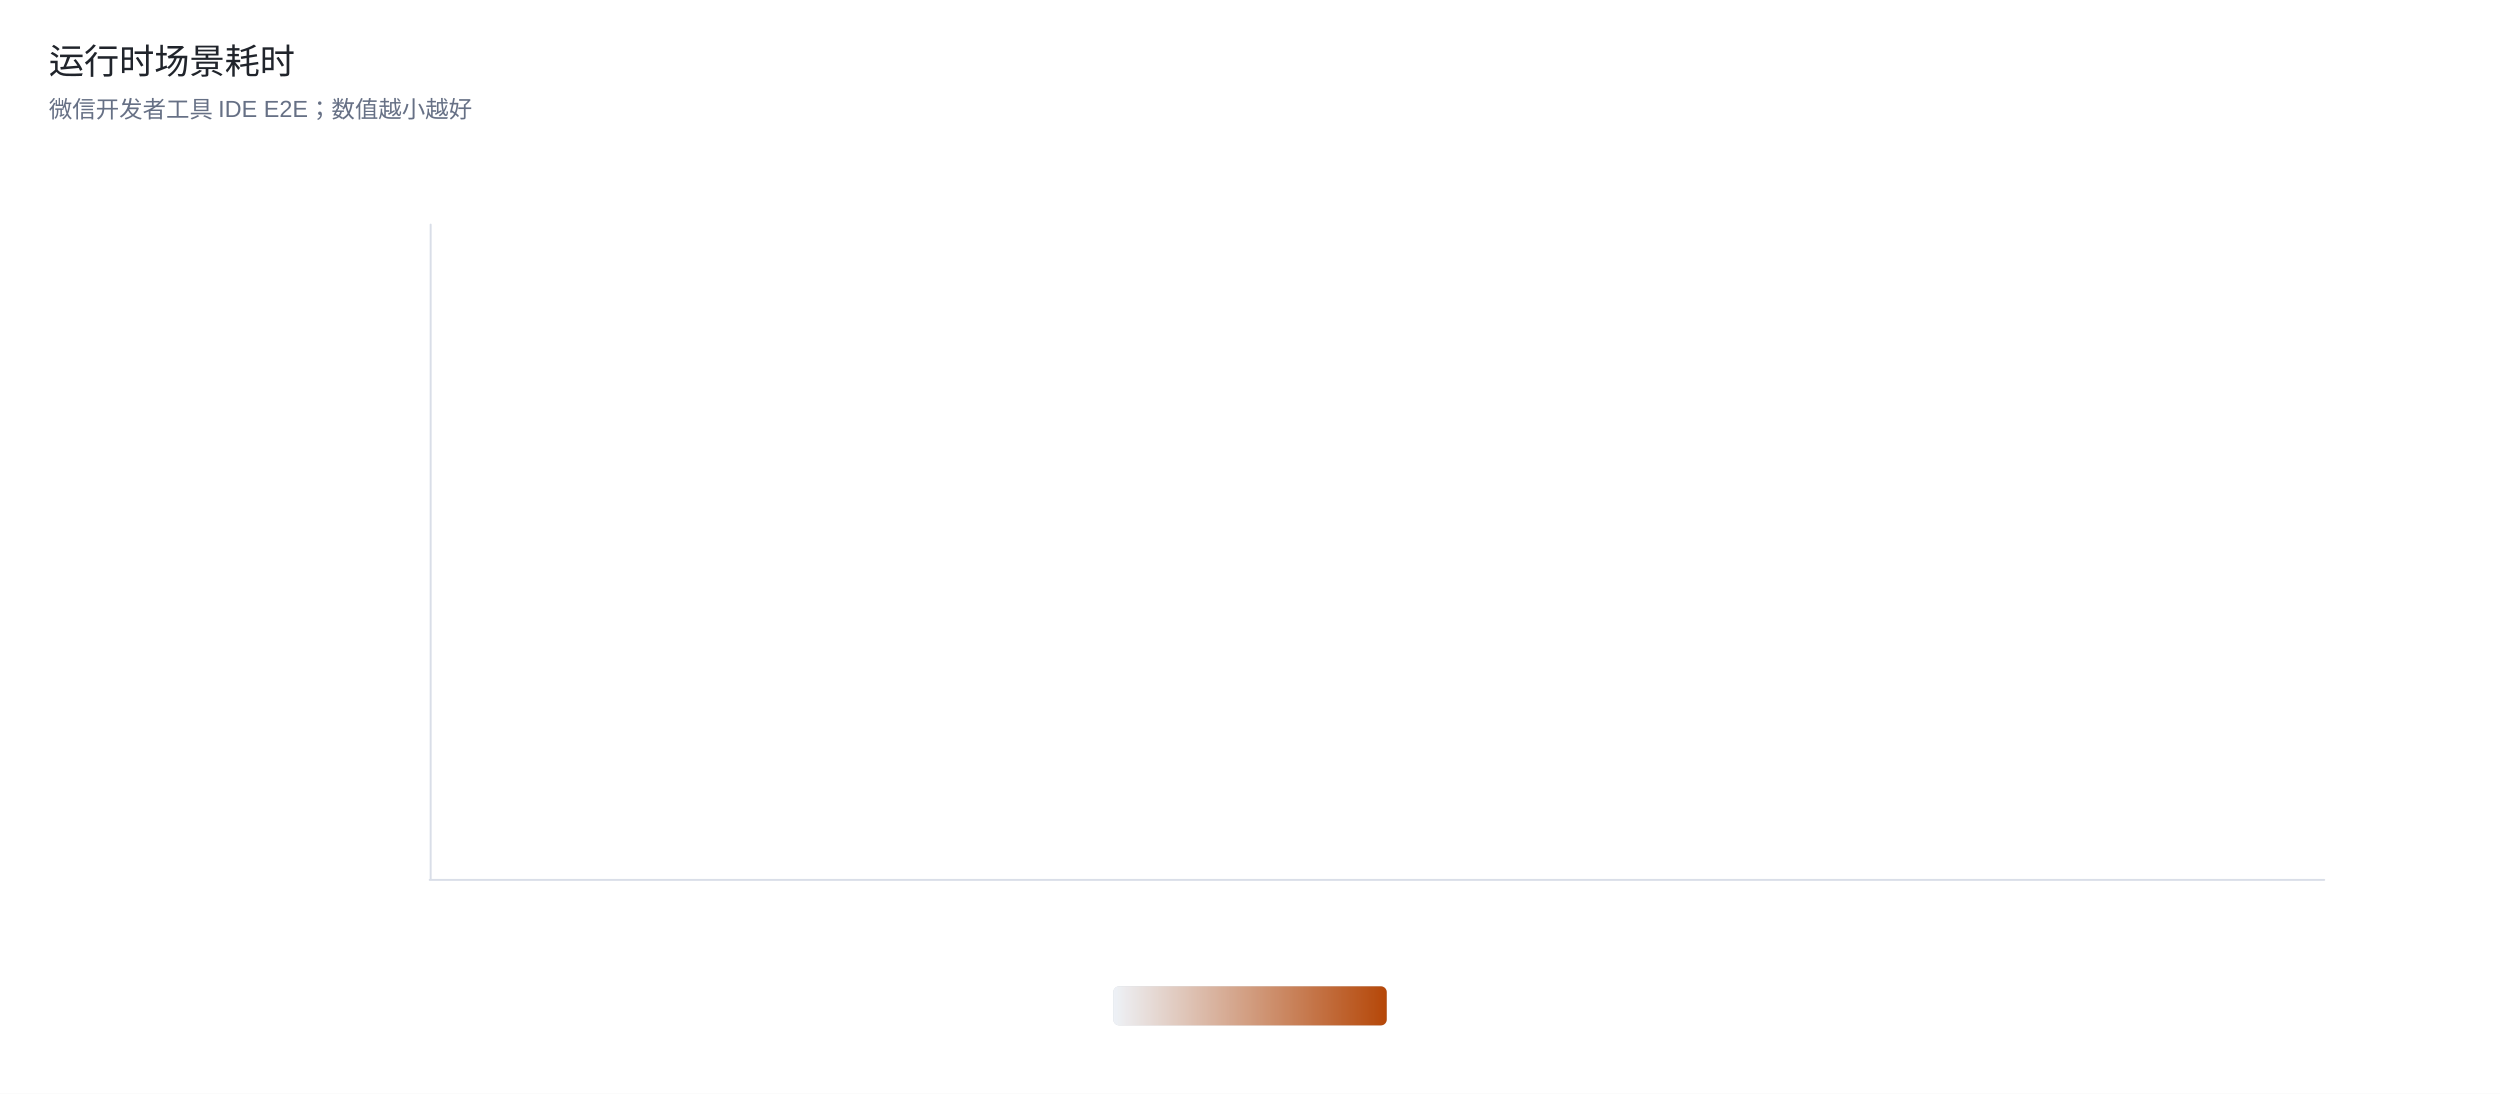
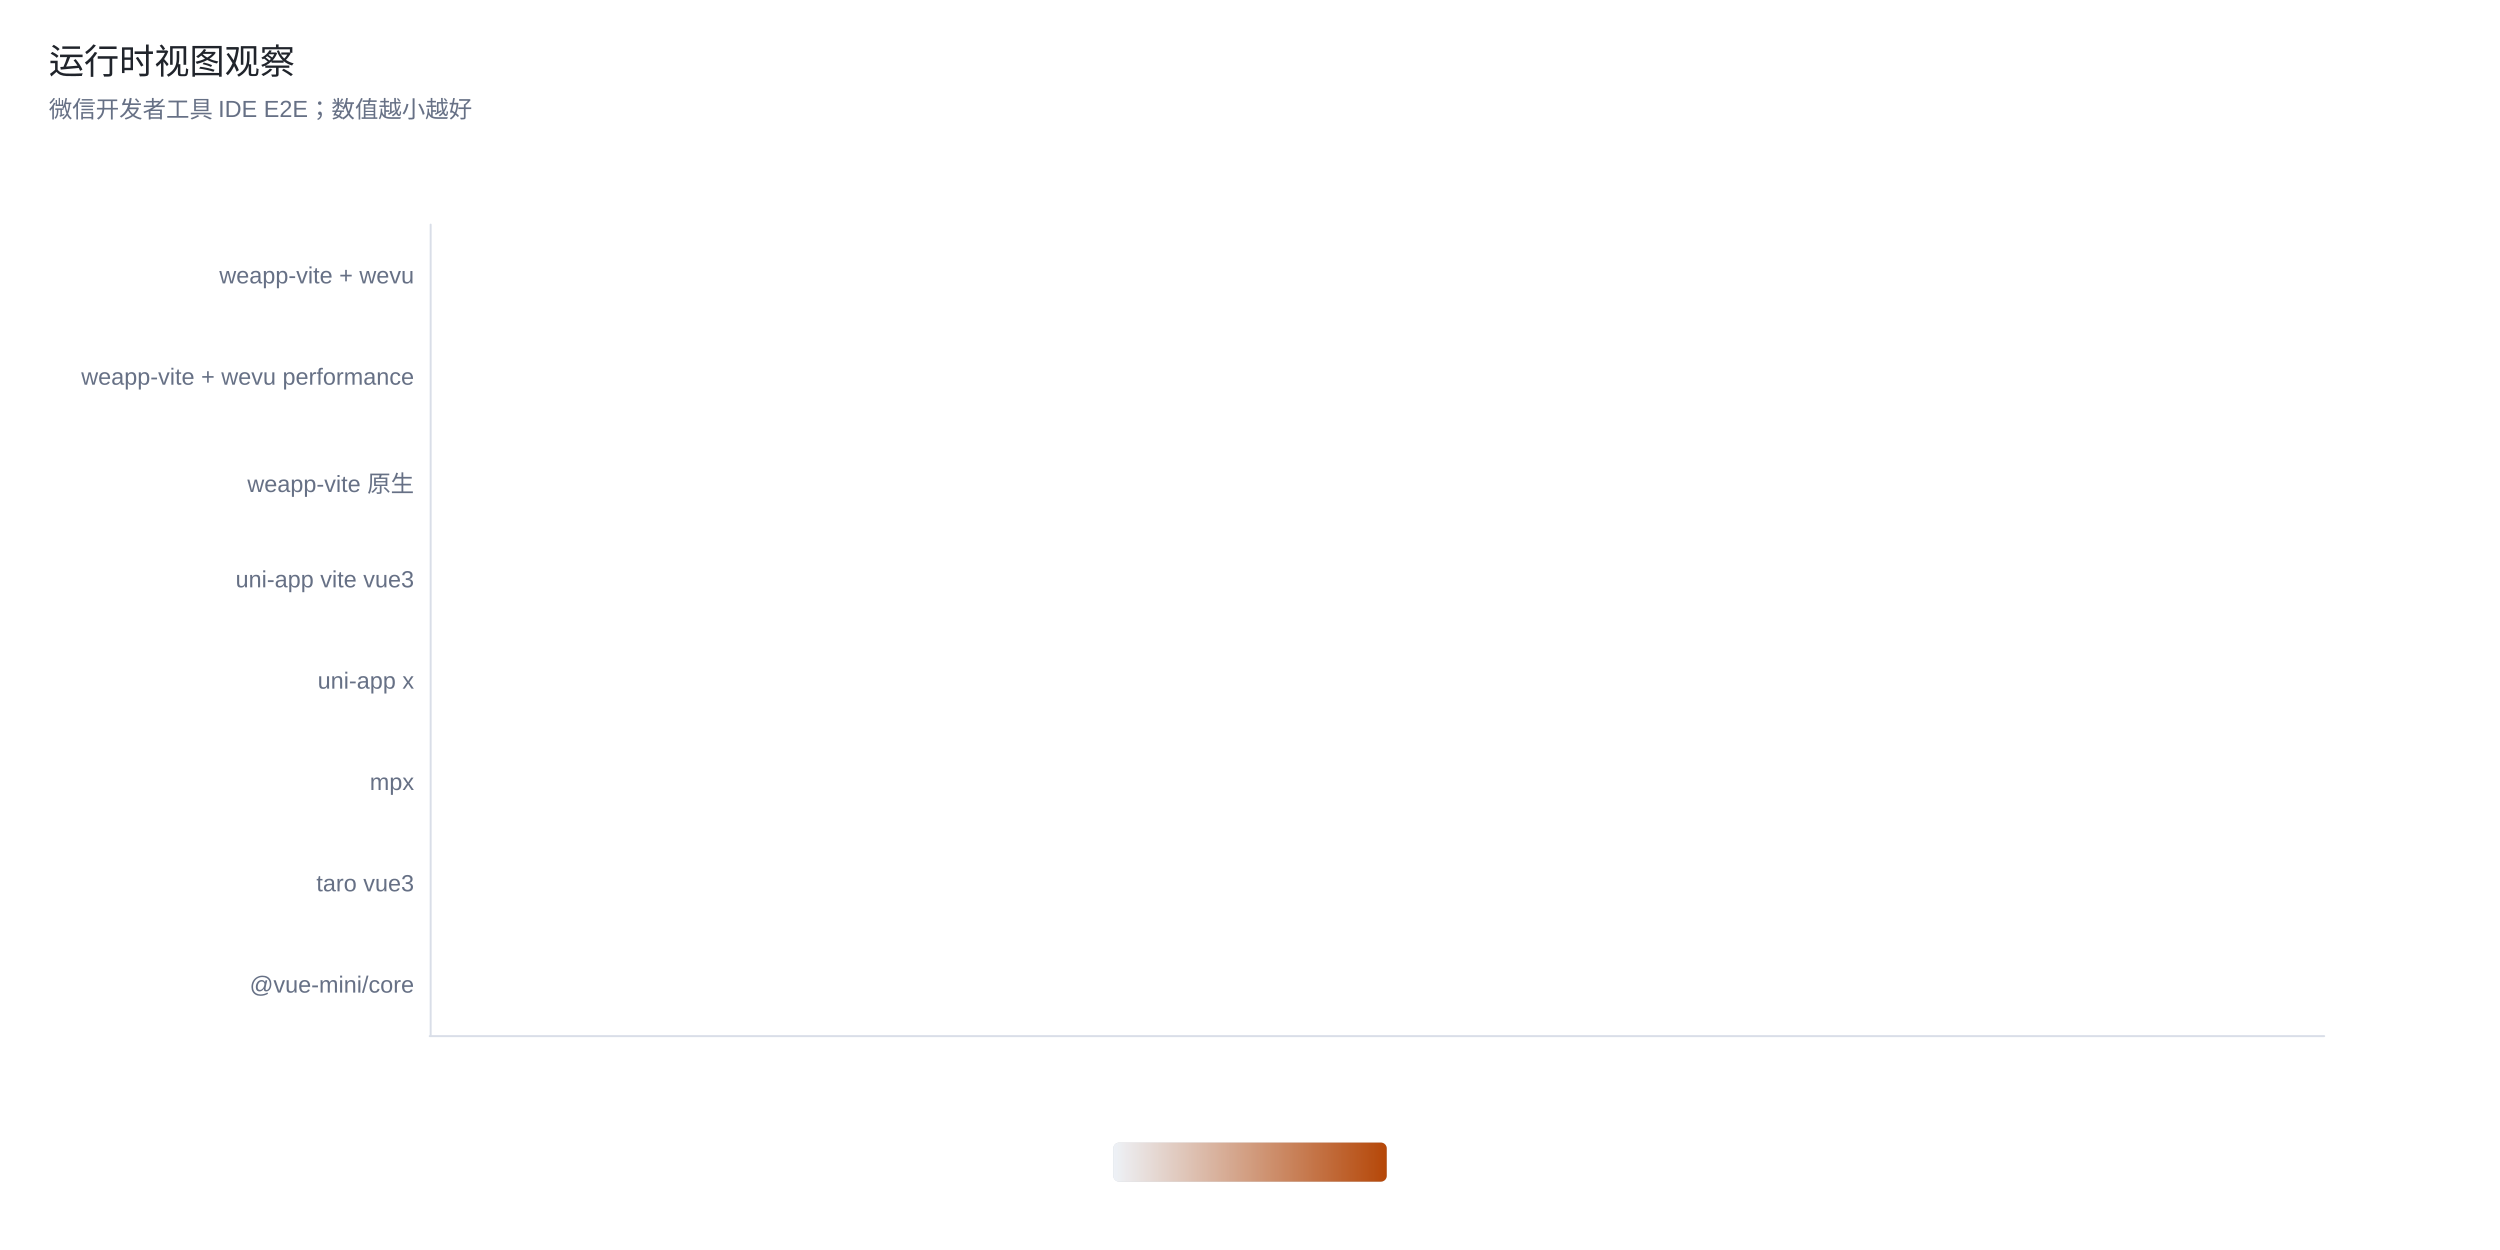
- <svg xmlns="http://www.w3.org/2000/svg" role="img" aria-label="运行时场景耗时" width="1280" height="560" version="1.1" baseProfile="full" viewBox="0 0 1280 560">
-   <rect width="1280" height="560" x="0" y="0" fill="#ffffff" />
-   <path d="M220.5 115L220.5 450" fill="none" pointer-events="visible" stroke="#d9dee8" stroke-linecap="round" class="zr2-cls-46" />
-   <path d="M220 450.5L1190 450.5" fill="none" pointer-events="visible" stroke="#d9dee8" stroke-linecap="round" class="zr2-cls-46" />
-   <path d="M-15 -35l170 0l0 50l-170 0Z" transform="translate(570 525)" fill="rgb(0,0,0)" fill-opacity="0" stroke="#cfd2d7" stroke-width="0" class="zr2-cls-46" />
+ <svg xmlns="http://www.w3.org/2000/svg" role="img" aria-label="运行时视图观察" width="1280" height="640" version="1.1" baseProfile="full" viewBox="0 0 1280 640">
+   <rect width="1280" height="640" x="0" y="0" fill="#ffffff" />
+   <path d="M220.5 115L220.5 530" fill="none" pointer-events="visible" stroke="#d9dee8" stroke-linecap="round" />
+   <path d="M220 530.5L1190 530.5" fill="none" pointer-events="visible" stroke="#d9dee8" stroke-linecap="round" />
+   <text dominant-baseline="central" text-anchor="end" style="font-family:Arial, sans-serif;font-size:12px;" xml:space="preserve" transform="translate(212 140.9375)" fill="#667085">weapp-vite + wevu</text>
+   <text dominant-baseline="central" text-anchor="end" style="font-family:Arial, sans-serif;font-size:12px;" xml:space="preserve" transform="translate(212 192.8125)" fill="#667085">weapp-vite + wevu performance</text>
+   <text dominant-baseline="central" text-anchor="end" style="font-family:Arial, sans-serif;font-size:12px;" xml:space="preserve" transform="translate(212 244.6875)" fill="#667085">weapp-vite 原生</text>
+   <text dominant-baseline="central" text-anchor="end" style="font-family:Arial, sans-serif;font-size:12px;" xml:space="preserve" transform="translate(212 296.5625)" fill="#667085">uni-app vite vue3</text>
+   <text dominant-baseline="central" text-anchor="end" style="font-family:Arial, sans-serif;font-size:12px;" xml:space="preserve" transform="translate(212 348.4375)" fill="#667085">uni-app x</text>
+   <text dominant-baseline="central" text-anchor="end" style="font-family:Arial, sans-serif;font-size:12px;" transform="translate(212 400.3125)" fill="#667085">mpx</text>
+   <text dominant-baseline="central" text-anchor="end" style="font-family:Arial, sans-serif;font-size:12px;" xml:space="preserve" transform="translate(212 452.1875)" fill="#667085">taro vue3</text>
+   <text dominant-baseline="central" text-anchor="end" style="font-family:Arial, sans-serif;font-size:12px;" transform="translate(212 504.0625)" fill="#667085">@vue-mini/core</text>
+   <path d="M-15 -35l170 0l0 50l-170 0Z" transform="translate(570 605)" fill="rgb(0,0,0)" fill-opacity="0" stroke="#cfd2d7" stroke-width="0" />
  <g clip-path="url(#zr2-c0)">
-     <polygon points="0 0 20 0 20 140 0 140" transform="matrix(0,-1,1,0,570,525)" fill="url(#zr2-g0)" class="zr2-cls-48" />
-     <polygon points="0 0 20 0 20 140 0 140" transform="matrix(0,-1,1,0,570,525)" fill="url(#zr2-g1)" class="zr2-cls-49" />
+     <polygon points="0 0 20 0 20 140 0 140" transform="matrix(0,-1,1,0,570,605)" fill="url(#zr2-g0)" />
+     <polygon points="0 0 20 0 20 140 0 140" transform="matrix(0,-1,1,0,570,605)" fill="url(#zr2-g1)" />
  </g>
-   <path d="M-5 -5l227.6 0l0 50l-227.6 0Z" transform="translate(25 21)" fill="rgb(0,0,0)" fill-opacity="0" stroke="#3c3c41" stroke-width="0" class="zr2-cls-46" />
-   <text dominant-baseline="central" text-anchor="start" style="font-size:18px;font-family:Arial, sans-serif;font-weight:500;" y="9" transform="translate(25 21)" fill="#20242b">运行时场景耗时</text>
-   <text dominant-baseline="central" text-anchor="start" style="font-size:12px;font-family:Arial, sans-serif;font-weight:400;" xml:space="preserve" y="34" transform="translate(25 21)" fill="#667085">微信开发者工具 IDE E2E；数值越小越好</text>
+   <path d="M-5 -5l227.6 0l0 50l-227.6 0Z" transform="translate(25 21)" fill="rgb(0,0,0)" fill-opacity="0" stroke="#3c3c41" stroke-width="0" />
+   <text dominant-baseline="central" text-anchor="start" style="font-family:Arial, sans-serif;font-size:18px;font-weight:500;" y="9" transform="translate(25 21)" fill="#20242b">运行时视图观察</text>
+   <text dominant-baseline="central" text-anchor="start" style="font-family:Arial, sans-serif;font-size:12px;font-weight:400;" xml:space="preserve" y="34" transform="translate(25 21)" fill="#667085">微信开发者工具 IDE E2E；数值越小越好</text>
  <defs>
    <clipPath id="zr2-c0">
-       <path d="M3 0L17 0A3 3 0 0 1 20 3L20 137A3 3 0 0 1 17 140L3 140A3 3 0 0 1 0 137L0 3A3 3 0 0 1 3 0Z" transform="matrix(0,-1,1,0,570,525)" fill="#000" class="zr2-cls-47" />
+       <path d="M3 0L17 0A3 3 0 0 1 20 3L20 137A3 3 0 0 1 17 140L3 140A3 3 0 0 1 0 137L0 3A3 3 0 0 1 3 0Z" transform="matrix(0,-1,1,0,570,605)" fill="#000" />
    </clipPath>
    <linearGradient gradientUnits="objectBoundingBox" x1="0" y1="0" x2="0" y2="1" id="zr2-g0">
      <stop offset="0%" stop-color="rgb(207,210,215)" />
      <stop offset="1%" stop-color="rgb(207,210,215)" />
      <stop offset="2%" stop-color="rgb(207,210,215)" />
      <stop offset="3%" stop-color="rgb(207,210,215)" />
      <stop offset="4%" stop-color="rgb(207,210,215)" />
      <stop offset="5%" stop-color="rgb(207,210,215)" />
      <stop offset="6%" stop-color="rgb(207,210,215)" />
      <stop offset="7%" stop-color="rgb(207,210,215)" />
      <stop offset="8%" stop-color="rgb(207,210,215)" />
      <stop offset="9%" stop-color="rgb(207,210,215)" />
      <stop offset="10%" stop-color="rgb(207,210,215)" />
      <stop offset="11%" stop-color="rgb(207,210,215)" />
      <stop offset="12%" stop-color="rgb(207,210,215)" />
      <stop offset="13%" stop-color="rgb(207,210,215)" />
      <stop offset="14%" stop-color="rgb(207,210,215)" />
      <stop offset="15%" stop-color="rgb(207,210,215)" />
      <stop offset="16%" stop-color="rgb(207,210,215)" />
      <stop offset="17%" stop-color="rgb(207,210,215)" />
      <stop offset="18%" stop-color="rgb(207,210,215)" />
      <stop offset="19%" stop-color="rgb(207,210,215)" />
      <stop offset="20%" stop-color="rgb(207,210,215)" />
      <stop offset="21%" stop-color="rgb(207,210,215)" />
      <stop offset="22%" stop-color="rgb(207,210,215)" />
      <stop offset="23%" stop-color="rgb(207,210,215)" />
      <stop offset="24%" stop-color="rgb(207,210,215)" />
      <stop offset="25%" stop-color="rgb(207,210,215)" />
      <stop offset="26%" stop-color="rgb(207,210,215)" />
      <stop offset="27%" stop-color="rgb(207,210,215)" />
      <stop offset="28%" stop-color="rgb(207,210,215)" />
      <stop offset="29%" stop-color="rgb(207,210,215)" />
      <stop offset="30%" stop-color="rgb(207,210,215)" />
      <stop offset="31%" stop-color="rgb(207,210,215)" />
      <stop offset="32%" stop-color="rgb(207,210,215)" />
      <stop offset="33%" stop-color="rgb(207,210,215)" />
      <stop offset="34%" stop-color="rgb(207,210,215)" />
      <stop offset="35%" stop-color="rgb(207,210,215)" />
      <stop offset="36%" stop-color="rgb(207,210,215)" />
      <stop offset="37%" stop-color="rgb(207,210,215)" />
      <stop offset="38%" stop-color="rgb(207,210,215)" />
      <stop offset="39%" stop-color="rgb(207,210,215)" />
      <stop offset="40%" stop-color="rgb(207,210,215)" />
      <stop offset="41%" stop-color="rgb(207,210,215)" />
      <stop offset="42%" stop-color="rgb(207,210,215)" />
      <stop offset="43%" stop-color="rgb(207,210,215)" />
      <stop offset="44%" stop-color="rgb(207,210,215)" />
      <stop offset="45%" stop-color="rgb(207,210,215)" />
      <stop offset="46%" stop-color="rgb(207,210,215)" />
      <stop offset="47%" stop-color="rgb(207,210,215)" />
      <stop offset="48%" stop-color="rgb(207,210,215)" />
      <stop offset="49%" stop-color="rgb(207,210,215)" />
      <stop offset="50%" stop-color="rgb(207,210,215)" />
      <stop offset="51%" stop-color="rgb(207,210,215)" />
      <stop offset="52%" stop-color="rgb(207,210,215)" />
      <stop offset="53%" stop-color="rgb(207,210,215)" />
      <stop offset="54%" stop-color="rgb(207,210,215)" />
      <stop offset="55%" stop-color="rgb(207,210,215)" />
      <stop offset="56%" stop-color="rgb(207,210,215)" />
      <stop offset="57%" stop-color="rgb(207,210,215)" />
      <stop offset="58%" stop-color="rgb(207,210,215)" />
      <stop offset="59%" stop-color="rgb(207,210,215)" />
      <stop offset="60%" stop-color="rgb(207,210,215)" />
      <stop offset="61%" stop-color="rgb(207,210,215)" />
      <stop offset="62%" stop-color="rgb(207,210,215)" />
      <stop offset="63%" stop-color="rgb(207,210,215)" />
      <stop offset="64%" stop-color="rgb(207,210,215)" />
      <stop offset="65%" stop-color="rgb(207,210,215)" />
      <stop offset="66%" stop-color="rgb(207,210,215)" />
      <stop offset="67%" stop-color="rgb(207,210,215)" />
      <stop offset="68%" stop-color="rgb(207,210,215)" />
      <stop offset="69%" stop-color="rgb(207,210,215)" />
      <stop offset="70%" stop-color="rgb(207,210,215)" />
      <stop offset="71%" stop-color="rgb(207,210,215)" />
      <stop offset="72%" stop-color="rgb(207,210,215)" />
      <stop offset="73%" stop-color="rgb(207,210,215)" />
      <stop offset="74%" stop-color="rgb(207,210,215)" />
      <stop offset="75%" stop-color="rgb(207,210,215)" />
      <stop offset="76%" stop-color="rgb(207,210,215)" />
      <stop offset="77%" stop-color="rgb(207,210,215)" />
      <stop offset="78%" stop-color="rgb(207,210,215)" />
      <stop offset="79%" stop-color="rgb(207,210,215)" />
      <stop offset="80%" stop-color="rgb(207,210,215)" />
      <stop offset="81%" stop-color="rgb(207,210,215)" />
      <stop offset="82%" stop-color="rgb(207,210,215)" />
      <stop offset="83%" stop-color="rgb(207,210,215)" />
      <stop offset="84%" stop-color="rgb(207,210,215)" />
      <stop offset="85%" stop-color="rgb(207,210,215)" />
      <stop offset="86%" stop-color="rgb(207,210,215)" />
      <stop offset="87%" stop-color="rgb(207,210,215)" />
      <stop offset="88%" stop-color="rgb(207,210,215)" />
      <stop offset="89%" stop-color="rgb(207,210,215)" />
      <stop offset="90%" stop-color="rgb(207,210,215)" />
      <stop offset="91%" stop-color="rgb(207,210,215)" />
      <stop offset="92%" stop-color="rgb(207,210,215)" />
      <stop offset="93%" stop-color="rgb(207,210,215)" />
      <stop offset="94%" stop-color="rgb(207,210,215)" />
      <stop offset="95%" stop-color="rgb(207,210,215)" />
      <stop offset="96%" stop-color="rgb(207,210,215)" />
      <stop offset="97%" stop-color="rgb(207,210,215)" />
      <stop offset="98%" stop-color="rgb(207,210,215)" />
      <stop offset="99%" stop-color="rgb(207,210,215)" />
      <stop offset="100%" stop-color="rgb(207,210,215)" />
    </linearGradient>
    <linearGradient gradientUnits="objectBoundingBox" x1="0" y1="0" x2="0" y2="1" id="zr2-g1">
      <stop offset="0%" stop-color="rgb(238,242,247)" />
      <stop offset="1%" stop-color="rgb(237,240,245)" />
      <stop offset="2%" stop-color="rgb(237,239,242)" />
      <stop offset="3%" stop-color="rgb(236,237,240)" />
      <stop offset="4%" stop-color="rgb(236,235,237)" />
      <stop offset="5%" stop-color="rgb(235,233,235)" />
      <stop offset="6%" stop-color="rgb(235,232,233)" />
      <stop offset="7%" stop-color="rgb(234,230,230)" />
      <stop offset="8%" stop-color="rgb(233,228,228)" />
      <stop offset="9%" stop-color="rgb(233,227,225)" />
      <stop offset="10%" stop-color="rgb(232,225,223)" />
      <stop offset="11%" stop-color="rgb(232,223,221)" />
      <stop offset="12%" stop-color="rgb(231,221,218)" />
      <stop offset="13%" stop-color="rgb(231,220,216)" />
      <stop offset="14%" stop-color="rgb(230,218,214)" />
      <stop offset="15%" stop-color="rgb(229,216,211)" />
      <stop offset="16%" stop-color="rgb(229,215,209)" />
      <stop offset="17%" stop-color="rgb(228,213,206)" />
      <stop offset="18%" stop-color="rgb(228,211,204)" />
      <stop offset="19%" stop-color="rgb(227,210,202)" />
      <stop offset="20%" stop-color="rgb(227,208,199)" />
      <stop offset="21%" stop-color="rgb(226,206,197)" />
      <stop offset="22%" stop-color="rgb(225,204,194)" />
      <stop offset="23%" stop-color="rgb(225,203,192)" />
      <stop offset="24%" stop-color="rgb(224,201,190)" />
      <stop offset="25%" stop-color="rgb(224,199,187)" />
      <stop offset="26%" stop-color="rgb(223,198,185)" />
      <stop offset="27%" stop-color="rgb(223,196,182)" />
      <stop offset="28%" stop-color="rgb(222,194,180)" />
      <stop offset="29%" stop-color="rgb(221,192,178)" />
      <stop offset="30%" stop-color="rgb(221,191,175)" />
      <stop offset="31%" stop-color="rgb(220,189,173)" />
      <stop offset="32%" stop-color="rgb(220,187,171)" />
      <stop offset="33%" stop-color="rgb(219,186,168)" />
      <stop offset="34%" stop-color="rgb(219,184,166)" />
      <stop offset="35%" stop-color="rgb(218,182,163)" />
      <stop offset="36%" stop-color="rgb(217,180,161)" />
      <stop offset="37%" stop-color="rgb(217,179,159)" />
      <stop offset="38%" stop-color="rgb(216,177,156)" />
      <stop offset="39%" stop-color="rgb(216,175,154)" />
      <stop offset="40%" stop-color="rgb(215,174,151)" />
      <stop offset="41%" stop-color="rgb(215,172,149)" />
      <stop offset="42%" stop-color="rgb(214,170,147)" />
      <stop offset="43%" stop-color="rgb(213,168,144)" />
      <stop offset="44%" stop-color="rgb(213,167,142)" />
      <stop offset="45%" stop-color="rgb(212,165,139)" />
      <stop offset="46%" stop-color="rgb(212,163,137)" />
      <stop offset="47%" stop-color="rgb(211,162,135)" />
      <stop offset="48%" stop-color="rgb(211,160,132)" />
      <stop offset="49%" stop-color="rgb(210,158,130)" />
      <stop offset="50%" stop-color="rgb(210,157,128)" />
      <stop offset="51%" stop-color="rgb(209,155,125)" />
      <stop offset="52%" stop-color="rgb(208,153,123)" />
      <stop offset="53%" stop-color="rgb(208,151,120)" />
      <stop offset="54%" stop-color="rgb(207,150,118)" />
      <stop offset="55%" stop-color="rgb(207,148,116)" />
      <stop offset="56%" stop-color="rgb(206,146,113)" />
      <stop offset="57%" stop-color="rgb(206,145,111)" />
      <stop offset="58%" stop-color="rgb(205,143,108)" />
      <stop offset="59%" stop-color="rgb(204,141,106)" />
      <stop offset="60%" stop-color="rgb(204,139,104)" />
      <stop offset="61%" stop-color="rgb(203,138,101)" />
      <stop offset="62%" stop-color="rgb(203,136,99)" />
      <stop offset="63%" stop-color="rgb(202,134,96)" />
      <stop offset="64%" stop-color="rgb(202,133,94)" />
      <stop offset="65%" stop-color="rgb(201,131,92)" />
      <stop offset="66%" stop-color="rgb(200,129,89)" />
      <stop offset="67%" stop-color="rgb(200,127,87)" />
      <stop offset="68%" stop-color="rgb(199,126,84)" />
      <stop offset="69%" stop-color="rgb(199,124,82)" />
      <stop offset="70%" stop-color="rgb(198,122,80)" />
      <stop offset="71%" stop-color="rgb(198,121,77)" />
      <stop offset="72%" stop-color="rgb(197,119,75)" />
      <stop offset="73%" stop-color="rgb(196,117,73)" />
      <stop offset="74%" stop-color="rgb(196,115,70)" />
      <stop offset="75%" stop-color="rgb(195,114,68)" />
      <stop offset="76%" stop-color="rgb(195,112,65)" />
      <stop offset="77%" stop-color="rgb(194,110,63)" />
      <stop offset="78%" stop-color="rgb(194,109,61)" />
      <stop offset="79%" stop-color="rgb(193,107,58)" />
      <stop offset="80%" stop-color="rgb(192,105,56)" />
      <stop offset="81%" stop-color="rgb(192,103,53)" />
      <stop offset="82%" stop-color="rgb(191,102,51)" />
      <stop offset="83%" stop-color="rgb(191,100,49)" />
      <stop offset="84%" stop-color="rgb(190,98,46)" />
      <stop offset="85%" stop-color="rgb(190,97,44)" />
      <stop offset="86%" stop-color="rgb(189,95,41)" />
      <stop offset="87%" stop-color="rgb(188,93,39)" />
      <stop offset="88%" stop-color="rgb(188,92,37)" />
      <stop offset="89%" stop-color="rgb(187,90,34)" />
      <stop offset="90%" stop-color="rgb(187,88,32)" />
      <stop offset="91%" stop-color="rgb(186,86,30)" />
      <stop offset="92%" stop-color="rgb(186,85,27)" />
      <stop offset="93%" stop-color="rgb(185,83,25)" />
      <stop offset="94%" stop-color="rgb(184,81,22)" />
      <stop offset="95%" stop-color="rgb(184,80,20)" />
      <stop offset="96%" stop-color="rgb(183,78,18)" />
      <stop offset="97%" stop-color="rgb(183,76,15)" />
      <stop offset="98%" stop-color="rgb(182,74,13)" />
      <stop offset="99%" stop-color="rgb(182,73,10)" />
      <stop offset="100%" stop-color="rgb(181,71,8)" />
    </linearGradient>
  </defs>
-   <style>
- .zr2-cls-46:hover {
- pointer-events:none;
- }
- .zr2-cls-47:hover {
- cursor:pointer;
- fill:rgba(0,0,0,1);
- }
- .zr2-cls-48:hover {
- cursor:pointer;
- fill:[object Object];
- }
- .zr2-cls-49:hover {
- cursor:pointer;
- fill:[object Object];
- }
- 
- 
- 
- </style>
</svg>
